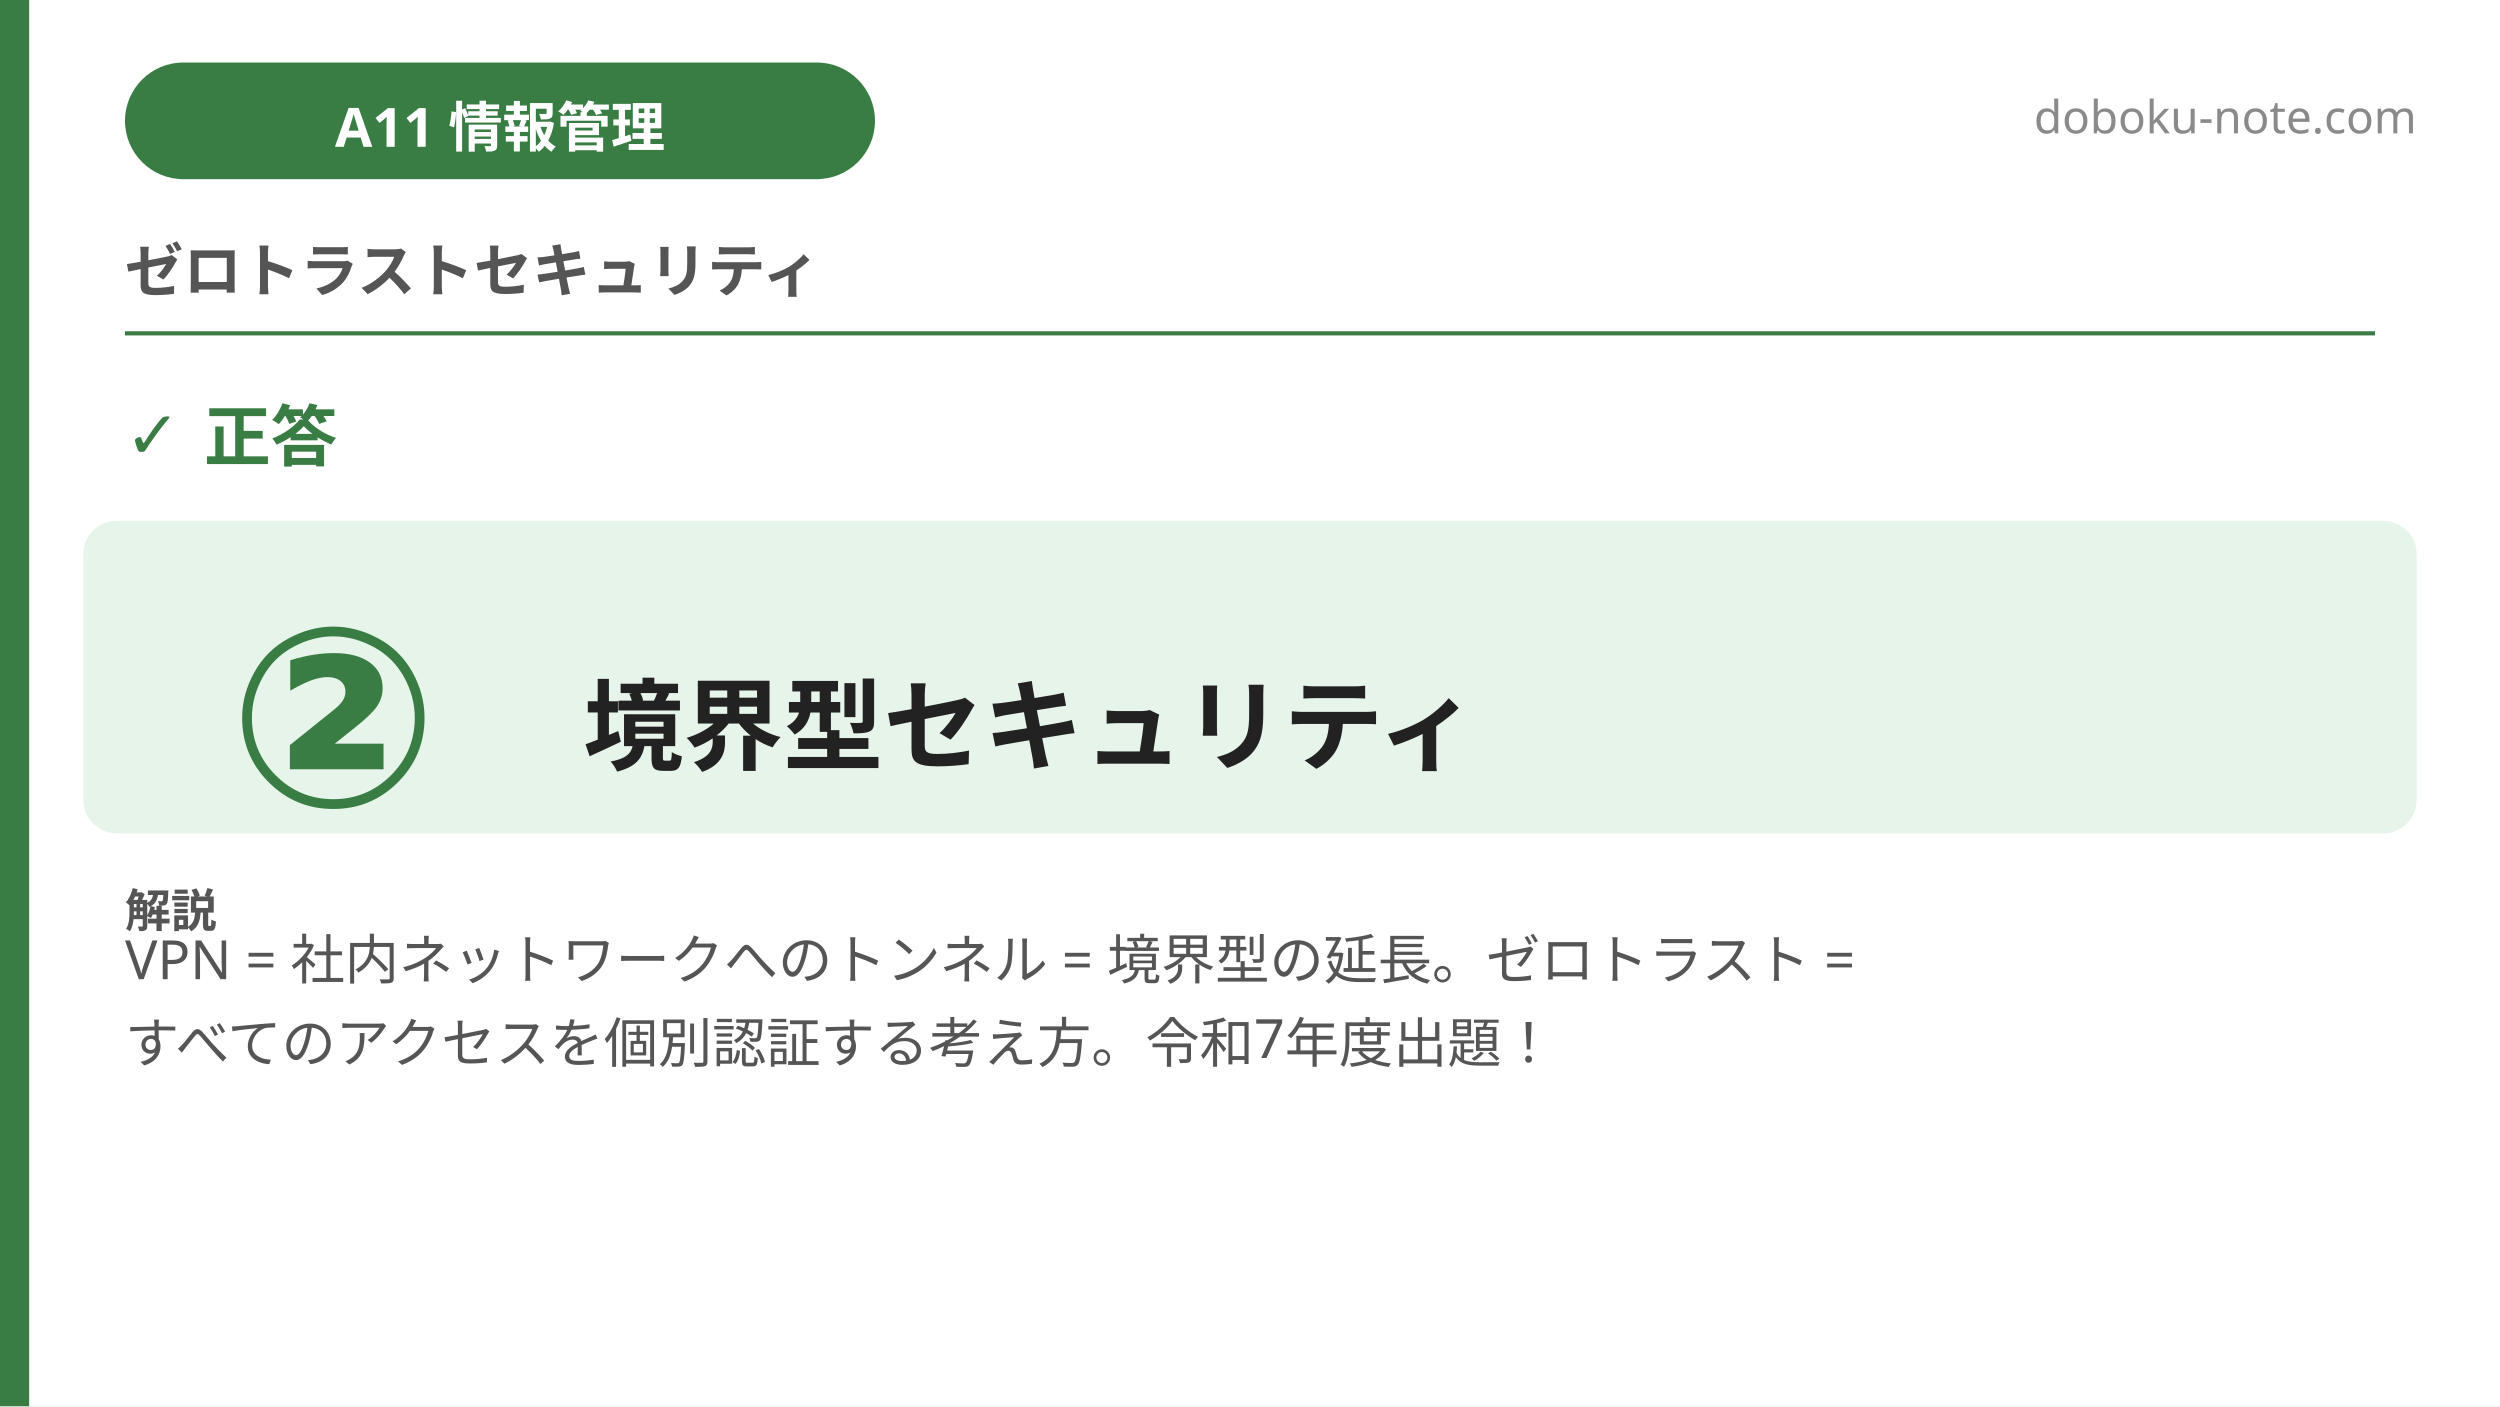
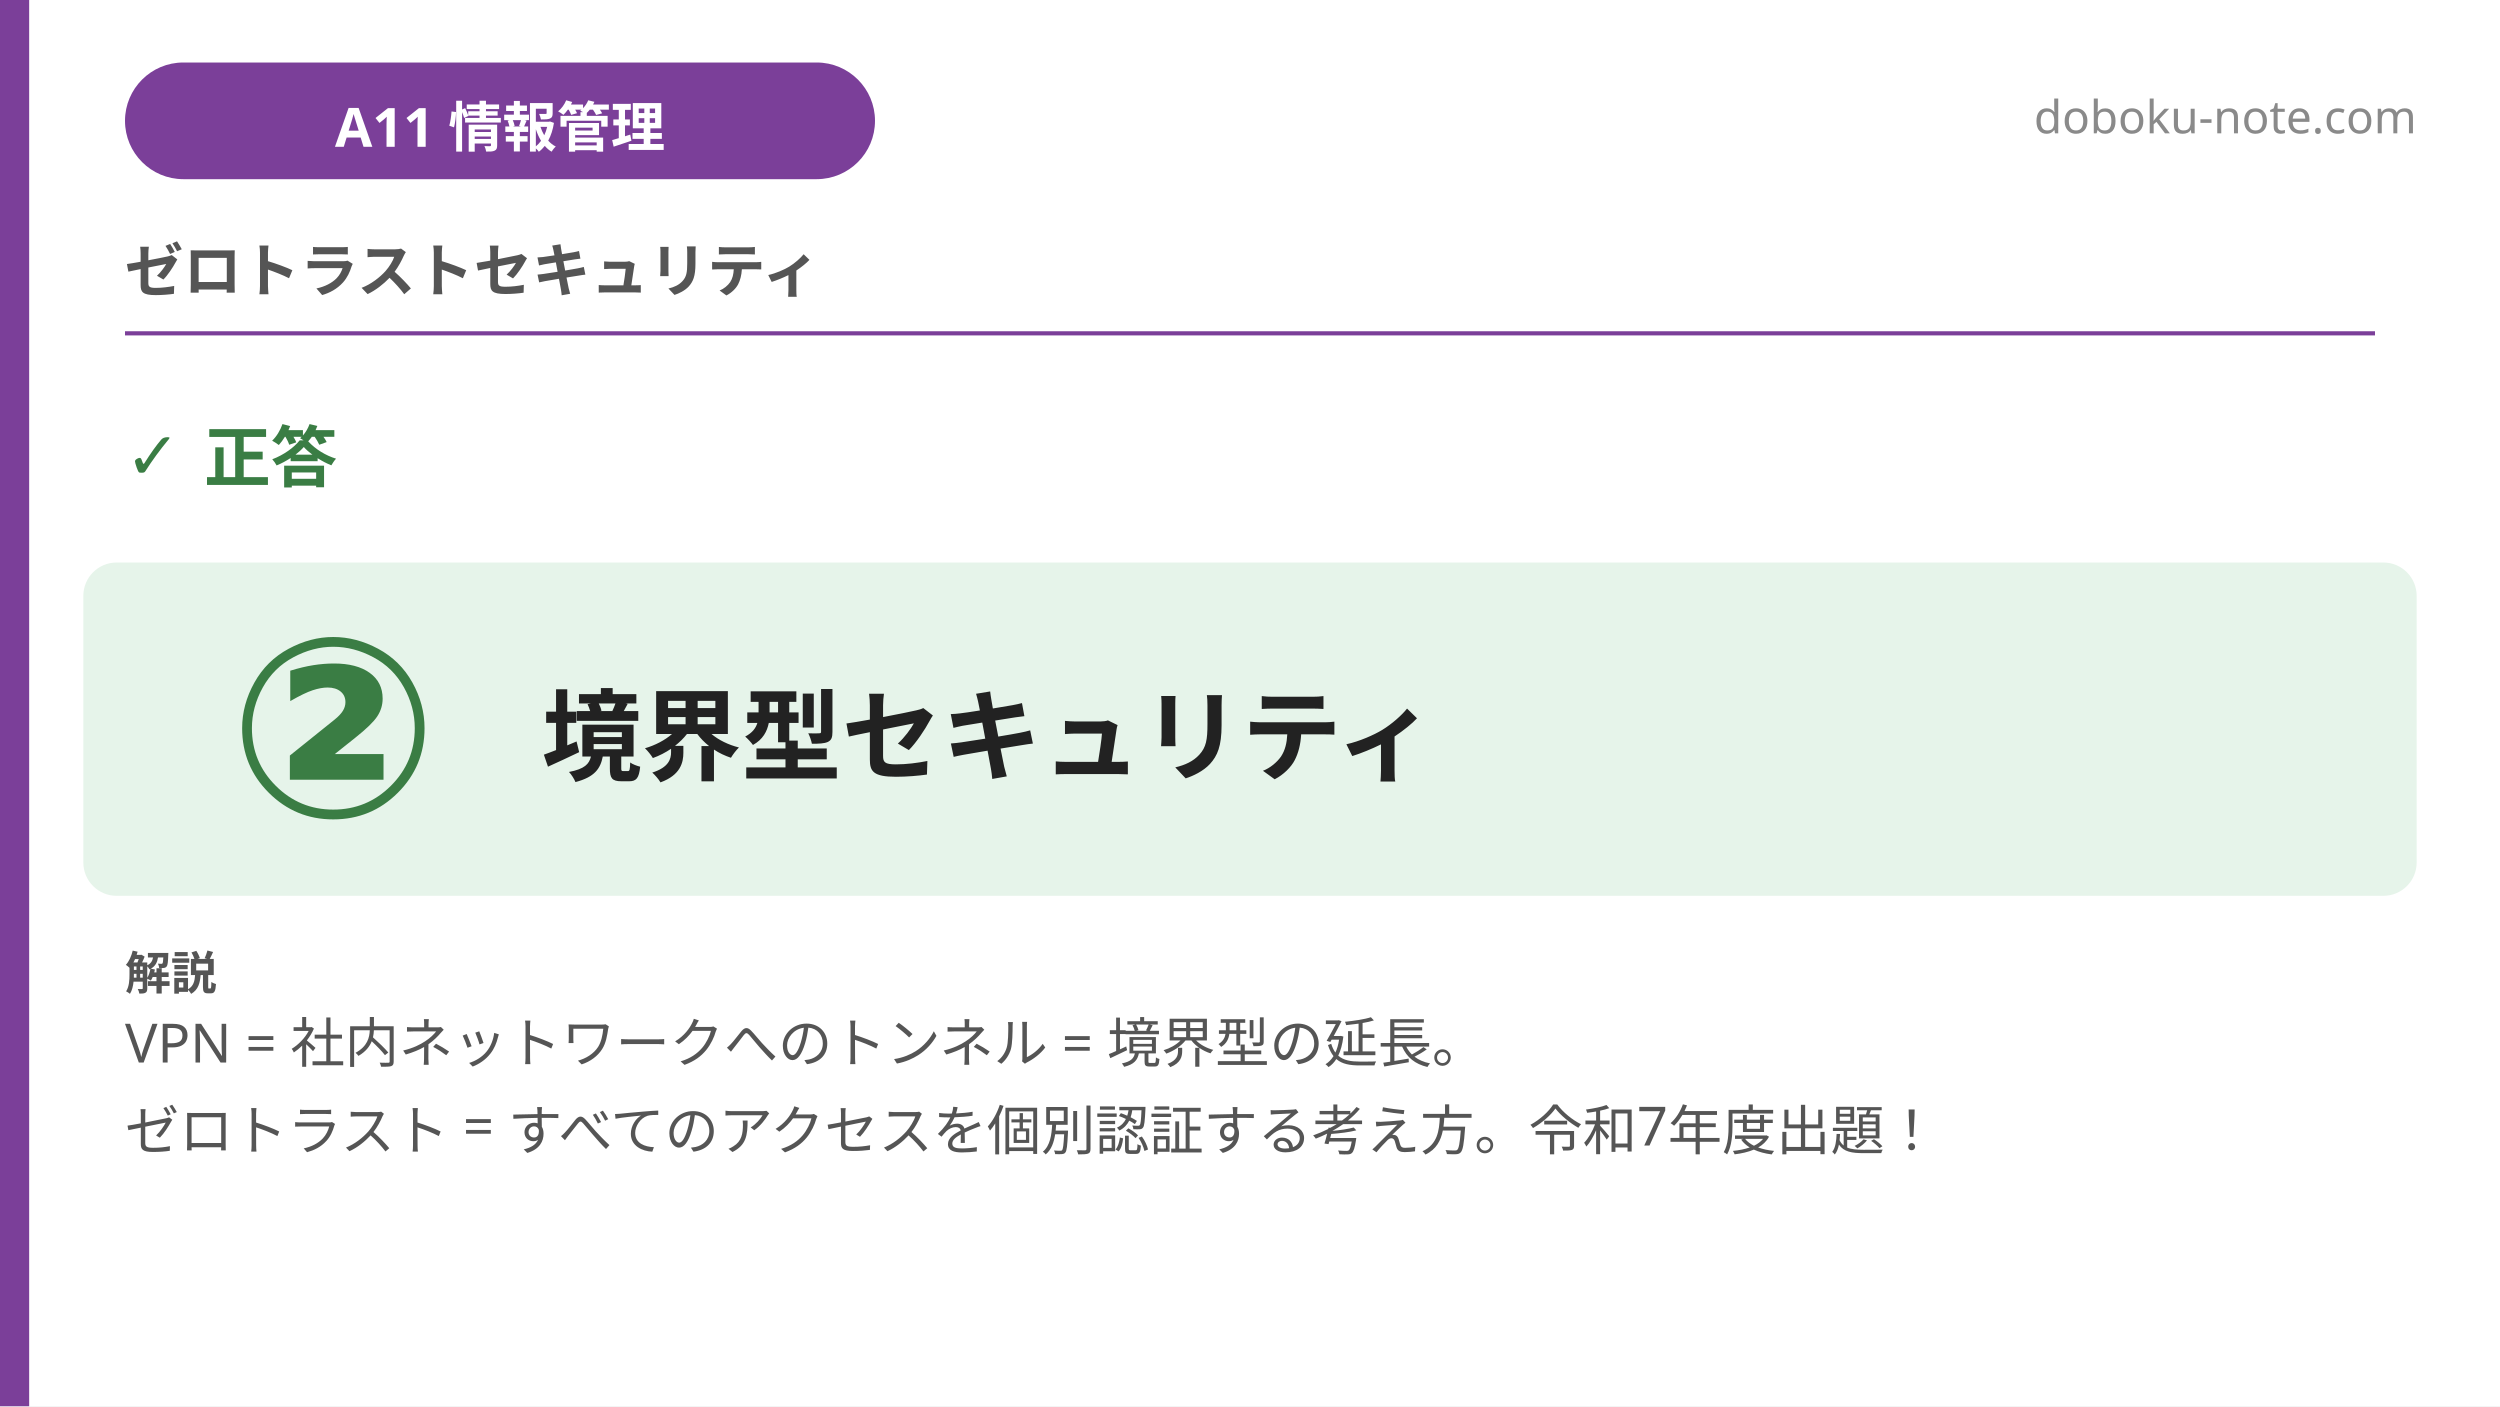
<svg xmlns="http://www.w3.org/2000/svg" width="1200" height="675" viewBox="0 0 1200 675">
  <rect x="0" y="0" width="1200" height="675" fill="#ffffff" />
-   <rect x="0" y="0" width="14" height="675" fill="#3a7d44" />
-   <rect x="60" y="30" width="360" height="56" rx="28" fill="#3a7d44" />
+   <rect x="0" y="0" width="14" height="675" fill="#7b3f99" />
+   <rect x="60" y="30" width="360" height="56" rx="28" fill="#7b3f99" />
  <text x="240" y="58" font-family="'Hiragino Sans', 'Hiragino Kaku Gothic ProN', 'Yu Gothic', 'Noto Sans JP', sans-serif" font-size="26" font-weight="700" fill="#ffffff" text-anchor="middle" dominant-baseline="central">A11 情報管理</text>
  <text x="1160" y="64" font-family="'Hiragino Sans', 'Hiragino Kaku Gothic ProN', 'Yu Gothic', 'Noto Sans JP', sans-serif" font-size="22" fill="#8a8a8a" text-anchor="end">doboku-note.com</text>
  <text x="60" y="140" font-family="'Hiragino Sans', 'Hiragino Kaku Gothic ProN', 'Yu Gothic', 'Noto Sans JP', sans-serif" font-size="28" font-weight="700" fill="#555555">ゼロトラストセキュリティ</text>
-   <line x1="60" y1="160" x2="1140" y2="160" stroke="#3a7d44" stroke-width="2" />
-   <text x="60" y="220" font-family="'Hiragino Sans', 'Hiragino Kaku Gothic ProN', 'Yu Gothic', 'Noto Sans JP', sans-serif" font-size="32" font-weight="800" fill="#3a7d44">✓ 正答</text>
-   <rect x="40" y="250" width="1120" height="150" rx="16" fill="#e6f4ea" />
-   <text x="160" y="345" font-family="'Hiragino Sans', 'Hiragino Kaku Gothic ProN', 'Yu Gothic', 'Noto Sans JP', sans-serif" font-size="120" font-weight="900" fill="#3a7d44" text-anchor="middle" dominant-baseline="central">②</text>
-   <text x="280" y="345" font-family="'Hiragino Sans', 'Hiragino Kaku Gothic ProN', 'Yu Gothic', 'Noto Sans JP', sans-serif" font-size="48" font-weight="700" fill="#222222" dominant-baseline="central">境界型セキュリティ</text>
-   <text x="60" y="445" font-family="'Hiragino Sans', 'Hiragino Kaku Gothic ProN', 'Yu Gothic', 'Noto Sans JP', sans-serif" font-size="22" font-weight="700" fill="#555555">解説</text>
+   <line x1="60" y1="160" x2="1140" y2="160" stroke="#7b3f99" stroke-width="2" />
+   <text x="60" y="230" font-family="'Hiragino Sans', 'Hiragino Kaku Gothic ProN', 'Yu Gothic', 'Noto Sans JP', sans-serif" font-size="32" font-weight="800" fill="#3a7d44">✓ 正答</text>
+   <rect x="40" y="270" width="1120" height="160" rx="16" fill="#e6f4ea" />
+   <text x="160" y="350" font-family="'Hiragino Sans', 'Hiragino Kaku Gothic ProN', 'Yu Gothic', 'Noto Sans JP', sans-serif" font-size="120" font-weight="900" fill="#3a7d44" text-anchor="middle" dominant-baseline="central">②</text>
+   <text x="260" y="350" font-family="'Hiragino Sans', 'Hiragino Kaku Gothic ProN', 'Yu Gothic', 'Noto Sans JP', sans-serif" font-size="48" font-weight="700" fill="#222222" dominant-baseline="central">境界型セキュリティ</text>
+   <text x="60" y="475" font-family="'Hiragino Sans', 'Hiragino Kaku Gothic ProN', 'Yu Gothic', 'Noto Sans JP', sans-serif" font-size="22" font-weight="700" fill="#555555">解説</text>
  <text font-family="'Hiragino Sans', 'Hiragino Kaku Gothic ProN', 'Yu Gothic', 'Noto Sans JP', sans-serif" font-size="26" fill="#555555">
-     <tspan x="60" y="470">VPN = 社内ネットワークへのトンネル = 境界型の延長。ゼロトラスト = </tspan>
-     <tspan x="60" y="510">すべてのアクセスを個別認証する考え方。令和7年度出題！</tspan>
+     <tspan x="60" y="510">VPN = 社内ネットワークへのトンネル = 境界型の延長。</tspan>
+     <tspan x="60" y="552">ゼロトラスト = すべてのアクセスを個別認証する考え方。令和7年度出題！</tspan>
  </text>
</svg>
